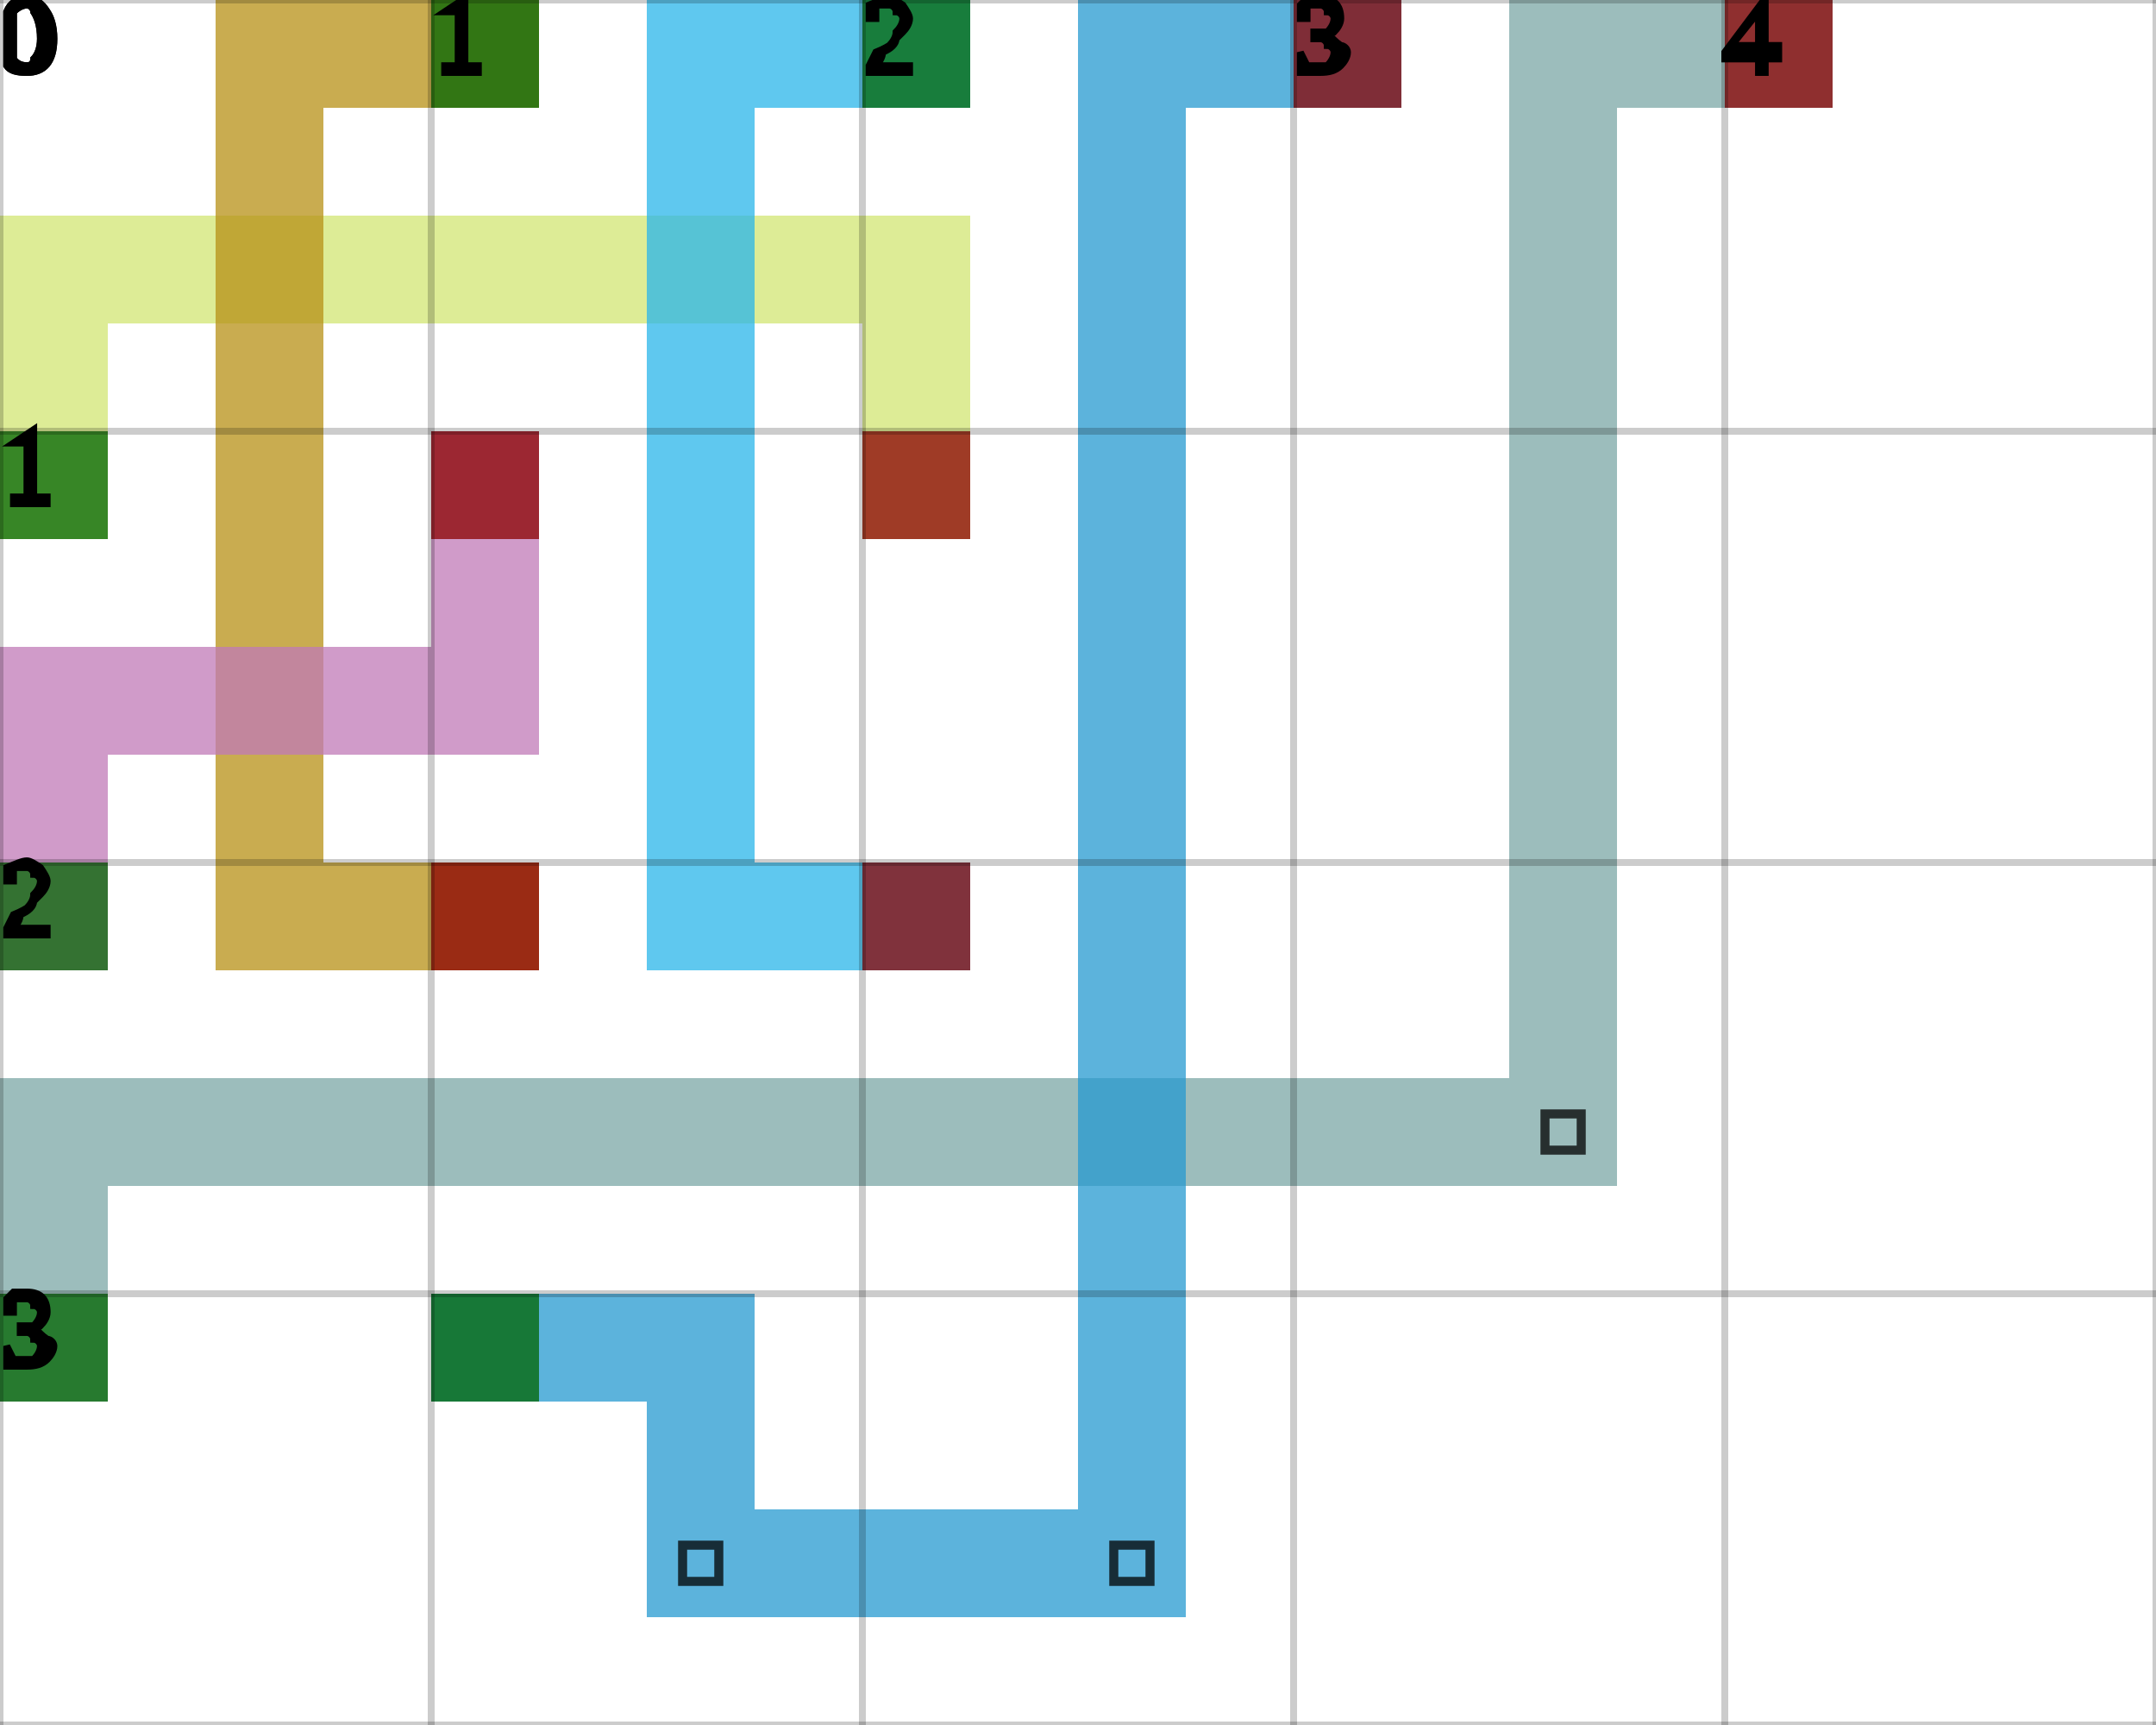
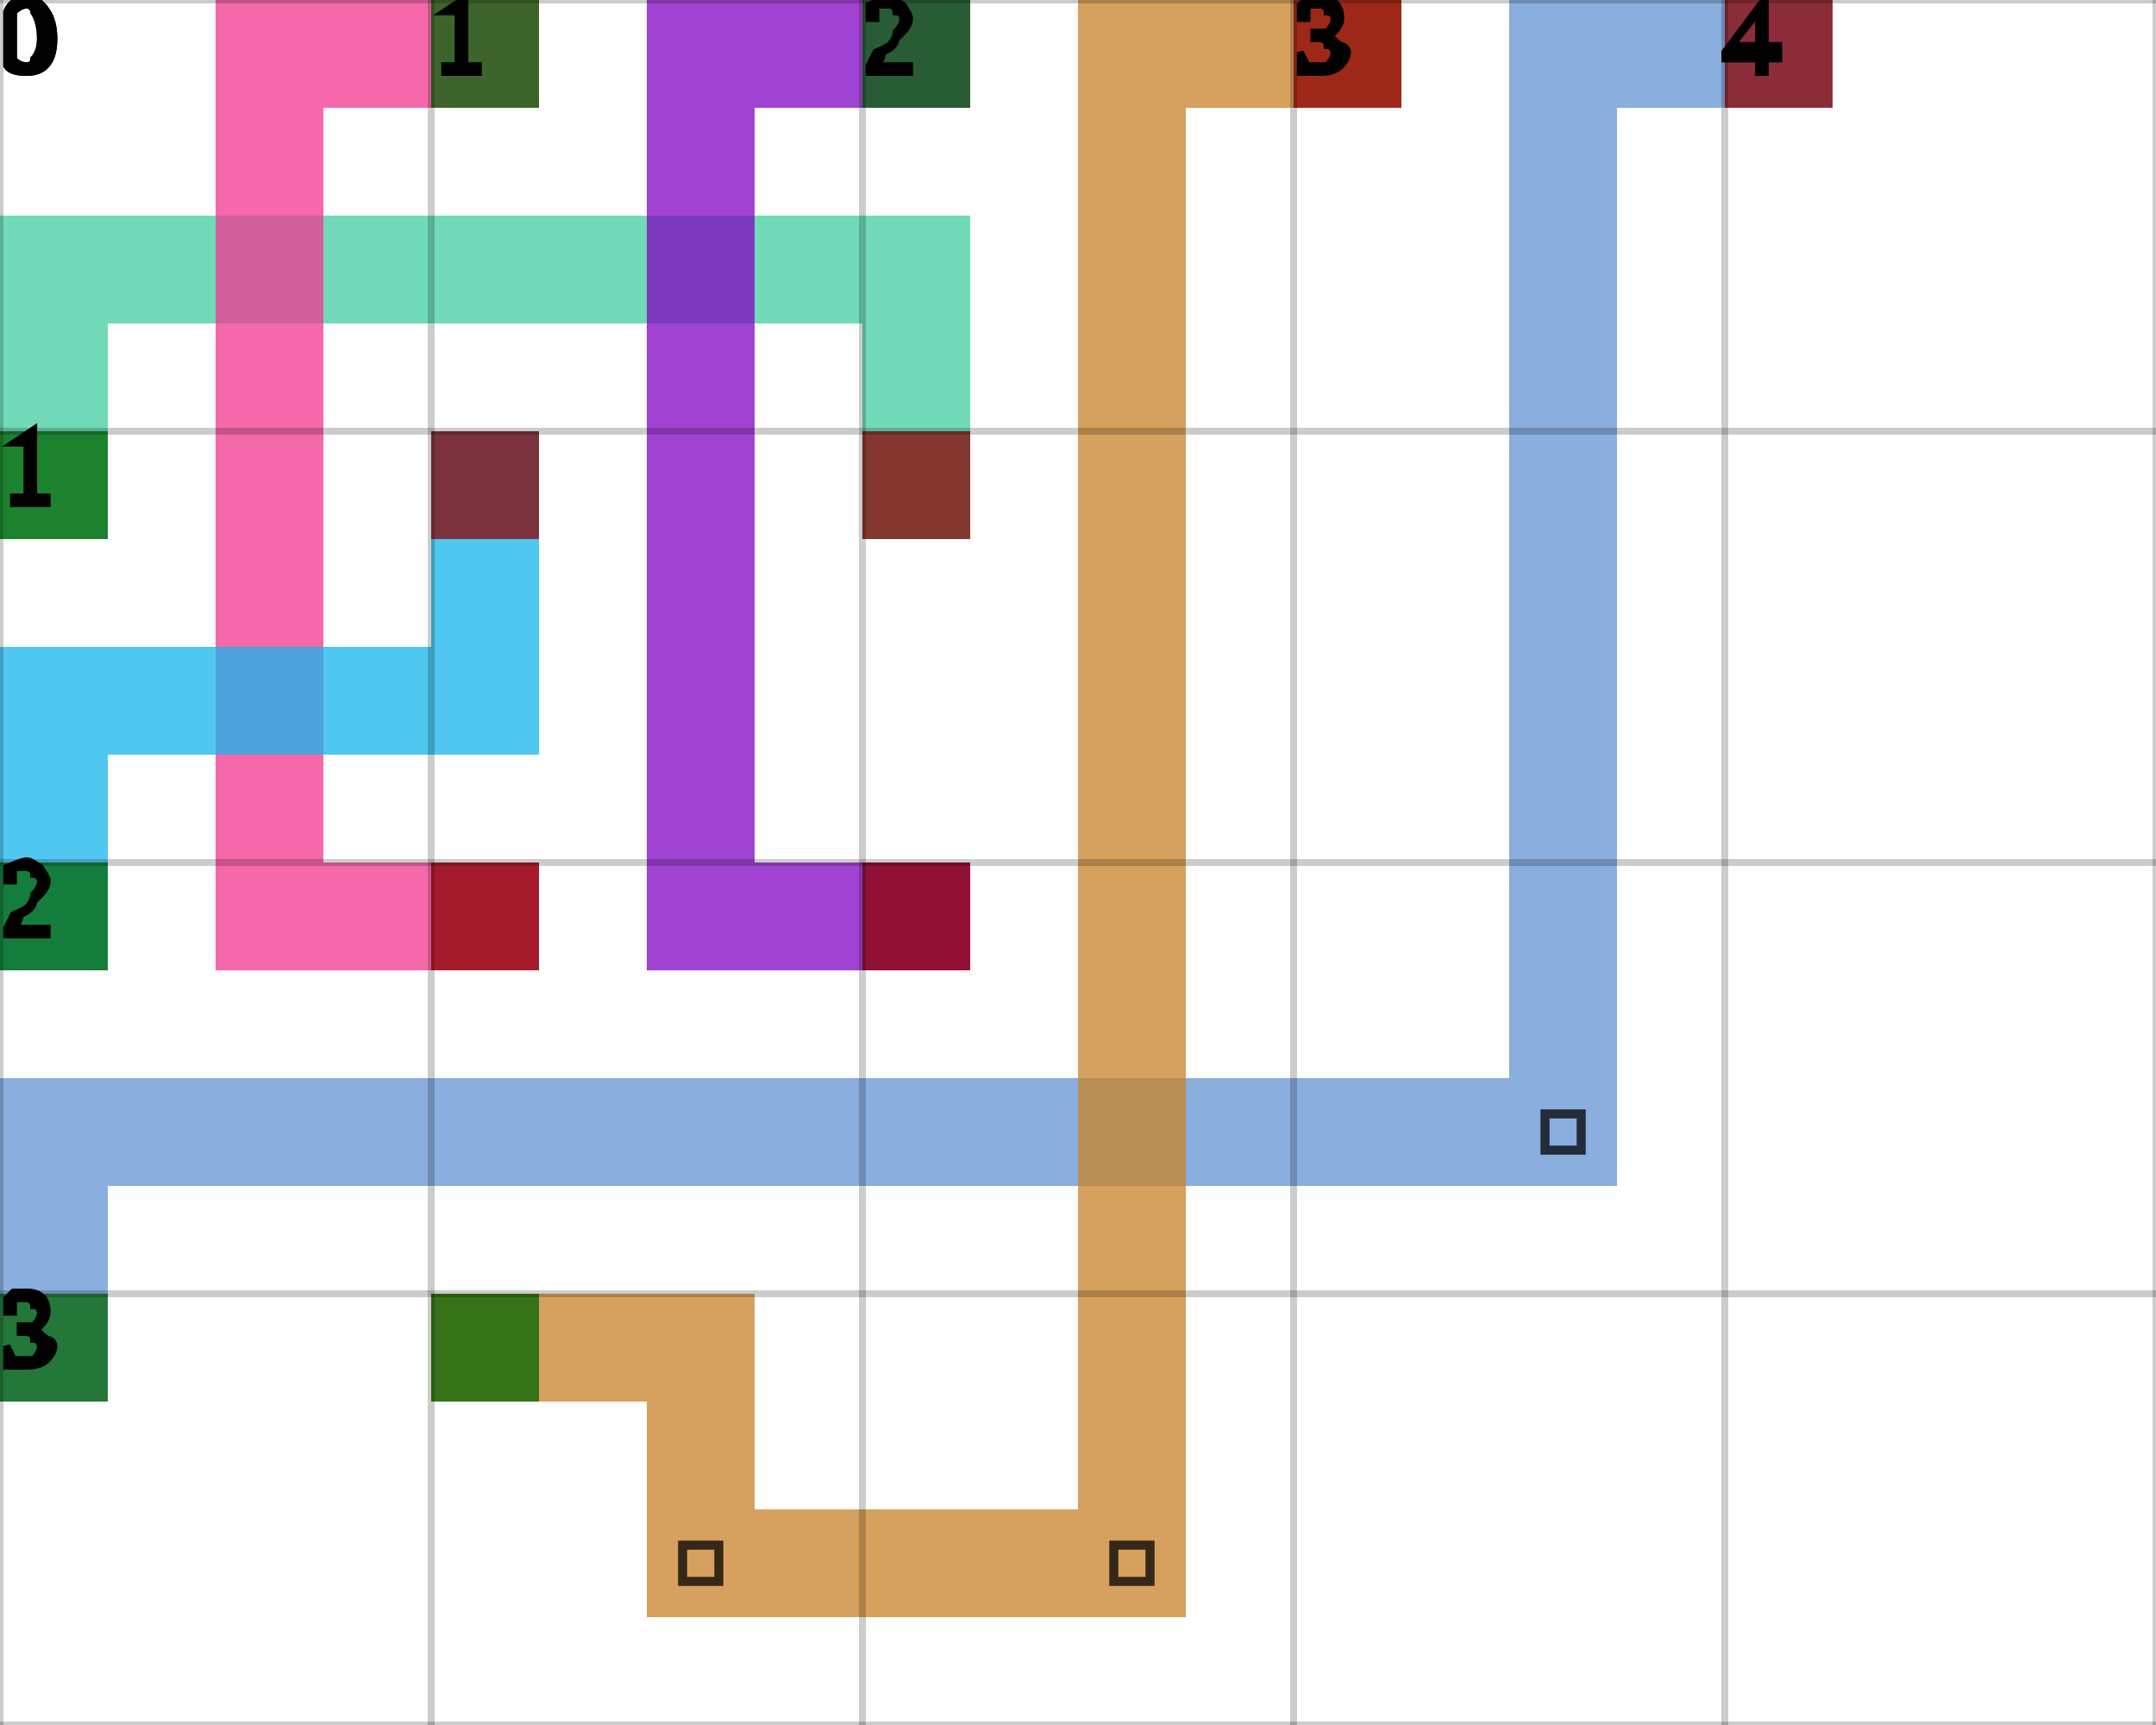
<svg xmlns="http://www.w3.org/2000/svg" height="100%" viewBox="0 0 5 4" width="100%" background-color="none">
-   <path d="M 0.25 1.25 L 0 1.25 L 0 0.5 L 0.25 0.5 Z" fill="#D2E573" opacity="0.75" stroke="transparent" stroke-width="0.5" />
-   <path d="M 0.25 0.75 L 2.25 0.75 L 2.25 0.5 L 0.25 0.5 Z" fill="#D2E573" opacity="0.75" stroke="transparent" stroke-width="0.5" />
-   <path d="M 2.25 0.75 L 2 0.75 L 2 1.25 L 2.25 1.25 Z" fill="#D2E573" opacity="0.75" stroke="transparent" stroke-width="0.5" />
+   <path d="M 0.25 1.25 L 0 1.25 L 0 0.5 L 0.25 0.5 Z" fill="#40CEA1" opacity="0.75" stroke="transparent" stroke-width="0.5" />
+   <path d="M 0.25 0.75 L 2.25 0.75 L 2.25 0.5 L 0.25 0.5 Z" fill="#40CEA1" opacity="0.75" stroke="transparent" stroke-width="0.5" />
+   <path d="M 2.25 0.75 L 2 0.75 L 2 1.25 L 2.25 1.25 Z" fill="#40CEA1" opacity="0.75" stroke="transparent" stroke-width="0.5" />
  <rect fill="darkGreen" height="0.25" opacity="0.75" stroke="transparent" stroke-width="0.5" width="0.25" x="0" y="1" />
  <rect fill="darkRed" height="0.25" opacity="0.75" stroke="transparent" stroke-width="0.5" width="0.25" x="2" y="1" />
-   <path d="M 1.25 0.25 L 0.5 0.25 L 0.5 0 L 1.25 0 Z" fill="#B79016" opacity="0.75" stroke="transparent" stroke-width="0.5" />
-   <path d="M 0.75 0.25 L 0.5 0.25 L 0.5 2.25 L 0.75 2.25 Z" fill="#B79016" opacity="0.75" stroke="transparent" stroke-width="0.5" />
-   <path d="M 0.75 2.25 L 1.25 2.25 L 1.25 2 L 0.75 2 Z" fill="#B79016" opacity="0.75" stroke="transparent" stroke-width="0.5" />
+   <path d="M 1.25 0.25 L 0.5 0.25 L 0.5 0 L 1.25 0 Z" fill="#F1378D" opacity="0.75" stroke="transparent" stroke-width="0.5" />
+   <path d="M 0.75 0.25 L 0.5 0.25 L 0.5 2.25 L 0.75 2.25 Z" fill="#F1378D" opacity="0.75" stroke="transparent" stroke-width="0.5" />
+   <path d="M 0.75 2.25 L 1.25 2.25 L 1.25 2 L 0.75 2 Z" fill="#F1378D" opacity="0.75" stroke="transparent" stroke-width="0.5" />
  <rect fill="darkGreen" height="0.25" opacity="0.75" stroke="transparent" stroke-width="0.5" width="0.25" x="1" y="0" />
  <rect fill="darkRed" height="0.25" opacity="0.75" stroke="transparent" stroke-width="0.5" width="0.25" x="1" y="2" />
-   <path d="M 2.25 0.25 L 1.5 0.25 L 1.5 0 L 2.25 0 Z" fill="#29B6EA" opacity="0.75" stroke="transparent" stroke-width="0.5" />
-   <path d="M 1.75 0.25 L 1.5 0.25 L 1.5 2.25 L 1.75 2.25 Z" fill="#29B6EA" opacity="0.75" stroke="transparent" stroke-width="0.5" />
-   <path d="M 1.75 2.25 L 2.25 2.25 L 2.25 2 L 1.75 2 Z" fill="#29B6EA" opacity="0.75" stroke="transparent" stroke-width="0.5" />
+   <path d="M 2.25 0.25 L 1.5 0.25 L 1.5 0 L 2.25 0 Z" fill="#8204C3" opacity="0.75" stroke="transparent" stroke-width="0.5" />
+   <path d="M 1.75 0.25 L 1.5 0.25 L 1.5 2.25 L 1.75 2.25 Z" fill="#8204C3" opacity="0.75" stroke="transparent" stroke-width="0.5" />
+   <path d="M 1.75 2.25 L 2.25 2.25 L 2.25 2 L 1.75 2 Z" fill="#8204C3" opacity="0.75" stroke="transparent" stroke-width="0.5" />
  <rect fill="darkGreen" height="0.25" opacity="0.75" stroke="transparent" stroke-width="0.5" width="0.25" x="2" y="0" />
  <rect fill="darkRed" height="0.25" opacity="0.75" stroke="transparent" stroke-width="0.5" width="0.25" x="2" y="2" />
-   <path d="M 0.25 2.25 L 0 2.25 L 0 1.5 L 0.25 1.5 Z" fill="#C079B7" opacity="0.75" stroke="transparent" stroke-width="0.5" />
-   <path d="M 0.25 1.75 L 1.25 1.75 L 1.25 1.5 L 0.25 1.5 Z" fill="#C079B7" opacity="0.75" stroke="transparent" stroke-width="0.5" />
-   <path d="M 1.25 1.5 L 1 1.5 L 1 1 L 1.25 1 Z" fill="#C079B7" opacity="0.75" stroke="transparent" stroke-width="0.5" />
+   <path d="M 0.25 2.25 L 0 2.25 L 0 1.5 L 0.25 1.5 Z" fill="#16B4EC" opacity="0.75" stroke="transparent" stroke-width="0.5" />
+   <path d="M 0.25 1.75 L 1.25 1.75 L 1.25 1.5 L 0.25 1.5 Z" fill="#16B4EC" opacity="0.75" stroke="transparent" stroke-width="0.5" />
+   <path d="M 1.25 1.5 L 1 1.5 L 1 1 L 1.25 1 Z" fill="#16B4EC" opacity="0.75" stroke="transparent" stroke-width="0.5" />
  <rect fill="darkGreen" height="0.25" opacity="0.75" stroke="transparent" stroke-width="0.5" width="0.25" x="0" y="2" />
  <rect fill="darkRed" height="0.25" opacity="0.75" stroke="transparent" stroke-width="0.5" width="0.25" x="1" y="1" />
-   <path d="M 0.25 3.25 L 0 3.25 L 0 2.5 L 0.25 2.5 Z" fill="#7BA7A5" opacity="0.75" stroke="transparent" stroke-width="0.5" />
-   <path d="M 0.25 2.75 L 3.75 2.75 L 3.75 2.5 L 0.25 2.5 Z" fill="#7BA7A5" opacity="0.75" stroke="transparent" stroke-width="0.5" />
-   <path d="M 3.75 2.5 L 3.5 2.5 L 3.5 0 L 3.75 0 Z" fill="#7BA7A5" opacity="0.75" stroke="transparent" stroke-width="0.5" />
+   <path d="M 0.25 3.25 L 0 3.25 L 0 2.5 L 0.25 2.5 Z" fill="#6393D3" opacity="0.75" stroke="transparent" stroke-width="0.5" />
+   <path d="M 0.25 2.75 L 3.75 2.75 L 3.75 2.5 L 0.25 2.5 Z" fill="#6393D3" opacity="0.75" stroke="transparent" stroke-width="0.5" />
+   <path d="M 3.75 2.5 L 3.5 2.5 L 3.5 0 L 3.75 0 Z" fill="#6393D3" opacity="0.75" stroke="transparent" stroke-width="0.5" />
  <path d="M 3.583 2.583 L 3.667 2.583 L 3.667 2.667 L 3.583 2.667 Z" fill="transparent" opacity="0.75" stroke="black" stroke-width="0.021" />
-   <path d="M 3.75 0.25 L 4.25 0.25 L 4.25 0 L 3.75 0 Z" fill="#7BA7A5" opacity="0.75" stroke="transparent" stroke-width="0.5" />
+   <path d="M 3.75 0.25 L 4.25 0.25 L 4.25 0 L 3.75 0 Z" fill="#6393D3" opacity="0.75" stroke="transparent" stroke-width="0.5" />
  <rect fill="darkGreen" height="0.25" opacity="0.75" stroke="transparent" stroke-width="0.5" width="0.25" x="0" y="3" />
  <rect fill="darkRed" height="0.25" opacity="0.75" stroke="transparent" stroke-width="0.5" width="0.25" x="4" y="0" />
-   <path d="M 1 3.25 L 1.75 3.25 L 1.75 3 L 1 3 Z" fill="#259AD0" opacity="0.75" stroke="transparent" stroke-width="0.5" />
-   <path d="M 1.75 3.25 L 1.5 3.25 L 1.5 3.75 L 1.75 3.75 Z" fill="#259AD0" opacity="0.75" stroke="transparent" stroke-width="0.5" />
-   <path d="M 1.75 3.75 L 2.75 3.75 L 2.75 3.5 L 1.75 3.5 Z" fill="#259AD0" opacity="0.75" stroke="transparent" stroke-width="0.5" />
+   <path d="M 1 3.25 L 1.75 3.25 L 1.75 3 L 1 3 Z" fill="#C88128" opacity="0.75" stroke="transparent" stroke-width="0.5" />
+   <path d="M 1.75 3.25 L 1.5 3.25 L 1.5 3.75 L 1.75 3.75 Z" fill="#C88128" opacity="0.75" stroke="transparent" stroke-width="0.5" />
+   <path d="M 1.75 3.75 L 2.75 3.75 L 2.75 3.5 L 1.75 3.5 Z" fill="#C88128" opacity="0.75" stroke="transparent" stroke-width="0.5" />
  <path d="M 1.583 3.583 L 1.667 3.583 L 1.667 3.667 L 1.583 3.667 Z" fill="transparent" opacity="0.75" stroke="black" stroke-width="0.021" />
-   <path d="M 2.75 3.5 L 2.5 3.5 L 2.5 0 L 2.75 0 Z" fill="#259AD0" opacity="0.75" stroke="transparent" stroke-width="0.5" />
+   <path d="M 2.75 3.5 L 2.5 3.5 L 2.5 0 L 2.75 0 Z" fill="#C88128" opacity="0.75" stroke="transparent" stroke-width="0.5" />
  <path d="M 2.583 3.583 L 2.667 3.583 L 2.667 3.667 L 2.583 3.667 Z" fill="transparent" opacity="0.75" stroke="black" stroke-width="0.021" />
-   <path d="M 2.75 0.25 L 3.25 0.25 L 3.25 0 L 2.75 0 Z" fill="#259AD0" opacity="0.75" stroke="transparent" stroke-width="0.5" />
+   <path d="M 2.75 0.25 L 3.25 0.25 L 3.25 0 L 2.75 0 Z" fill="#C88128" opacity="0.75" stroke="transparent" stroke-width="0.5" />
  <rect fill="darkGreen" height="0.25" opacity="0.75" stroke="transparent" stroke-width="0.5" width="0.25" x="1" y="3" />
  <rect fill="darkRed" height="0.25" opacity="0.75" stroke="transparent" stroke-width="0.5" width="0.25" x="3" y="0" />
  <line dominant-baseline="hanging" fill="transparent" font-size="0.25" opacity="0.2" stroke="black" stroke-width="0.016" text-anchor="start" x1="0" x2="0" y1="0" y2="4" />
  <text dominant-baseline="hanging" fill="black" font-size="0.25" opacity="1" stroke="black" stroke-width="0.016" text-anchor="start" x="0" y="0">0</text>
  <line dominant-baseline="hanging" fill="transparent" font-size="0.25" opacity="0.2" stroke="black" stroke-width="0.016" text-anchor="start" x1="1" x2="1" y1="0" y2="4" />
  <text dominant-baseline="hanging" fill="black" font-size="0.25" opacity="1" stroke="black" stroke-width="0.016" text-anchor="start" x="1" y="0">1</text>
  <line dominant-baseline="hanging" fill="transparent" font-size="0.25" opacity="0.2" stroke="black" stroke-width="0.016" text-anchor="start" x1="2" x2="2" y1="0" y2="4" />
  <text dominant-baseline="hanging" fill="black" font-size="0.25" opacity="1" stroke="black" stroke-width="0.016" text-anchor="start" x="2" y="0">2</text>
  <line dominant-baseline="hanging" fill="transparent" font-size="0.25" opacity="0.2" stroke="black" stroke-width="0.016" text-anchor="start" x1="3" x2="3" y1="0" y2="4" />
  <text dominant-baseline="hanging" fill="black" font-size="0.25" opacity="1" stroke="black" stroke-width="0.016" text-anchor="start" x="3" y="0">3</text>
  <line dominant-baseline="hanging" fill="transparent" font-size="0.25" opacity="0.2" stroke="black" stroke-width="0.016" text-anchor="start" x1="4" x2="4" y1="0" y2="4" />
  <text dominant-baseline="hanging" fill="black" font-size="0.25" opacity="1" stroke="black" stroke-width="0.016" text-anchor="start" x="4" y="0">4</text>
  <line dominant-baseline="hanging" fill="transparent" font-size="0.25" opacity="0.2" stroke="black" stroke-width="0.016" text-anchor="start" x1="5" x2="5" y1="0" y2="4" />
  <line dominant-baseline="hanging" fill="transparent" font-size="0.25" opacity="0.2" stroke="black" stroke-width="0.016" text-anchor="start" x1="0" x2="5" y1="0" y2="0" />
  <text dominant-baseline="hanging" fill="black" font-size="0.25" opacity="1" stroke="black" stroke-width="0.016" text-anchor="start" x="0" y="0">0</text>
  <line dominant-baseline="hanging" fill="transparent" font-size="0.25" opacity="0.2" stroke="black" stroke-width="0.016" text-anchor="start" x1="0" x2="5" y1="1" y2="1" />
  <text dominant-baseline="hanging" fill="black" font-size="0.25" opacity="1" stroke="black" stroke-width="0.016" text-anchor="start" x="0" y="1">1</text>
  <line dominant-baseline="hanging" fill="transparent" font-size="0.25" opacity="0.2" stroke="black" stroke-width="0.016" text-anchor="start" x1="0" x2="5" y1="2" y2="2" />
  <text dominant-baseline="hanging" fill="black" font-size="0.25" opacity="1" stroke="black" stroke-width="0.016" text-anchor="start" x="0" y="2">2</text>
  <line dominant-baseline="hanging" fill="transparent" font-size="0.25" opacity="0.2" stroke="black" stroke-width="0.016" text-anchor="start" x1="0" x2="5" y1="3" y2="3" />
  <text dominant-baseline="hanging" fill="black" font-size="0.25" opacity="1" stroke="black" stroke-width="0.016" text-anchor="start" x="0" y="3">3</text>
  <line dominant-baseline="hanging" fill="transparent" font-size="0.25" opacity="0.2" stroke="black" stroke-width="0.016" text-anchor="start" x1="0" x2="5" y1="4" y2="4" />
</svg>
